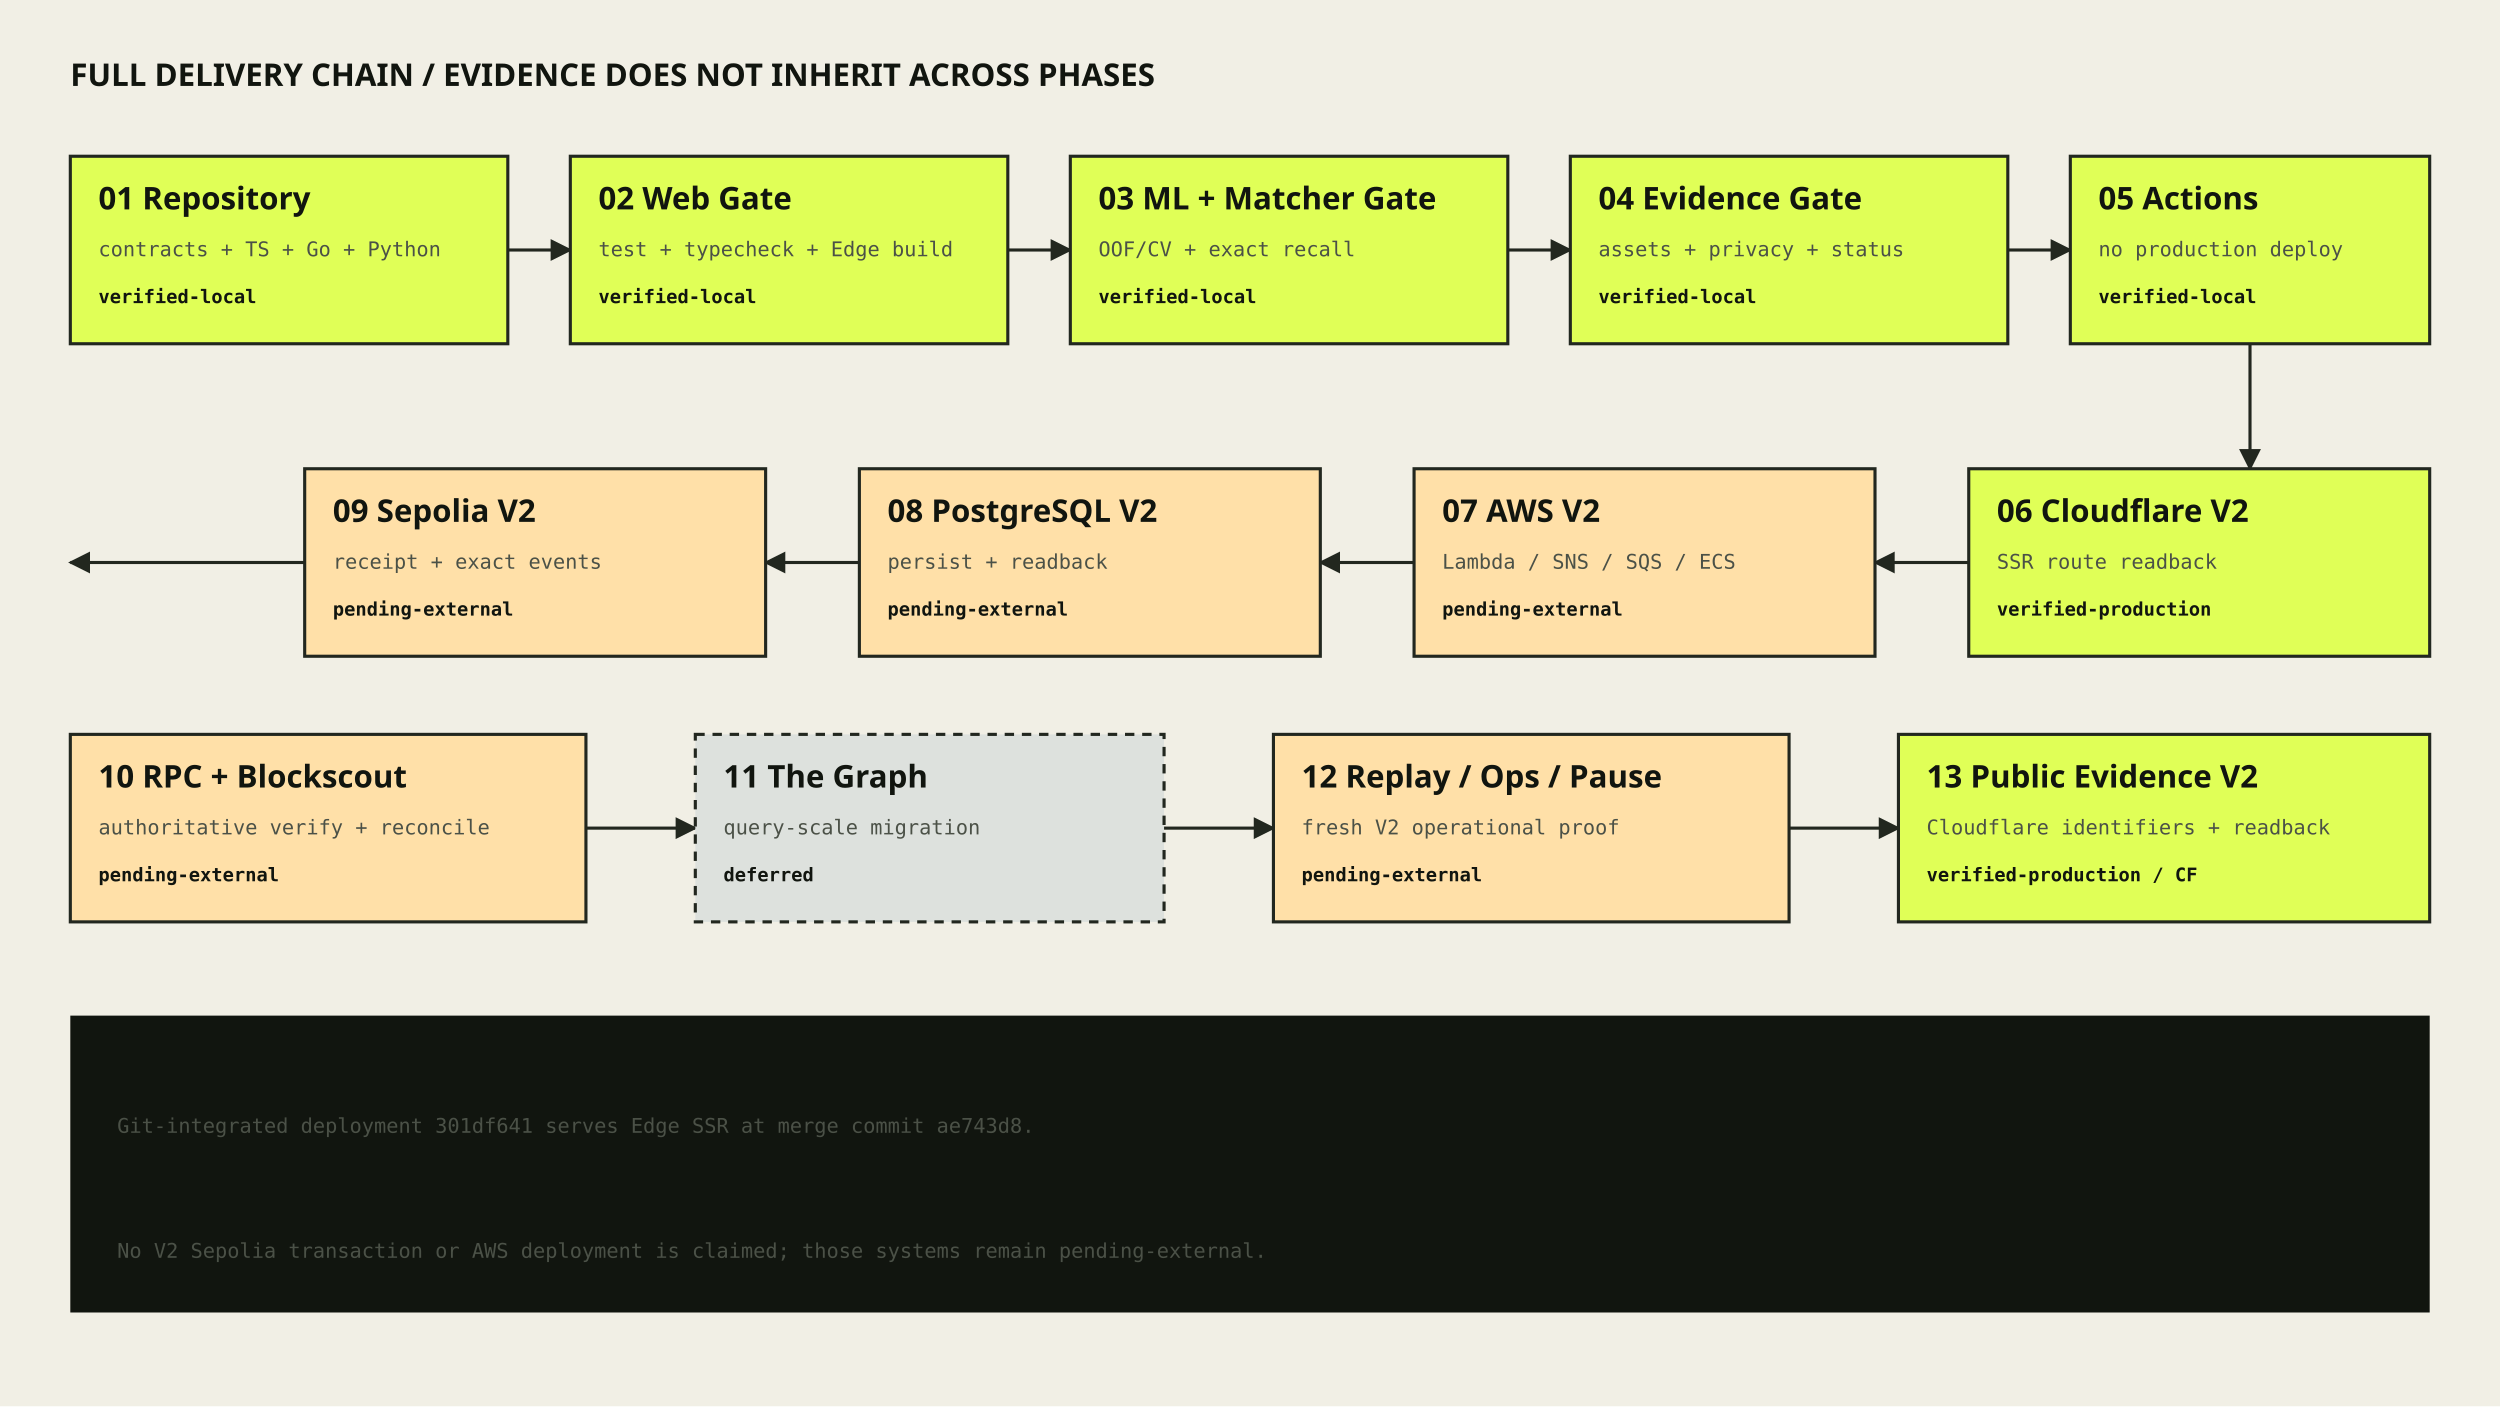
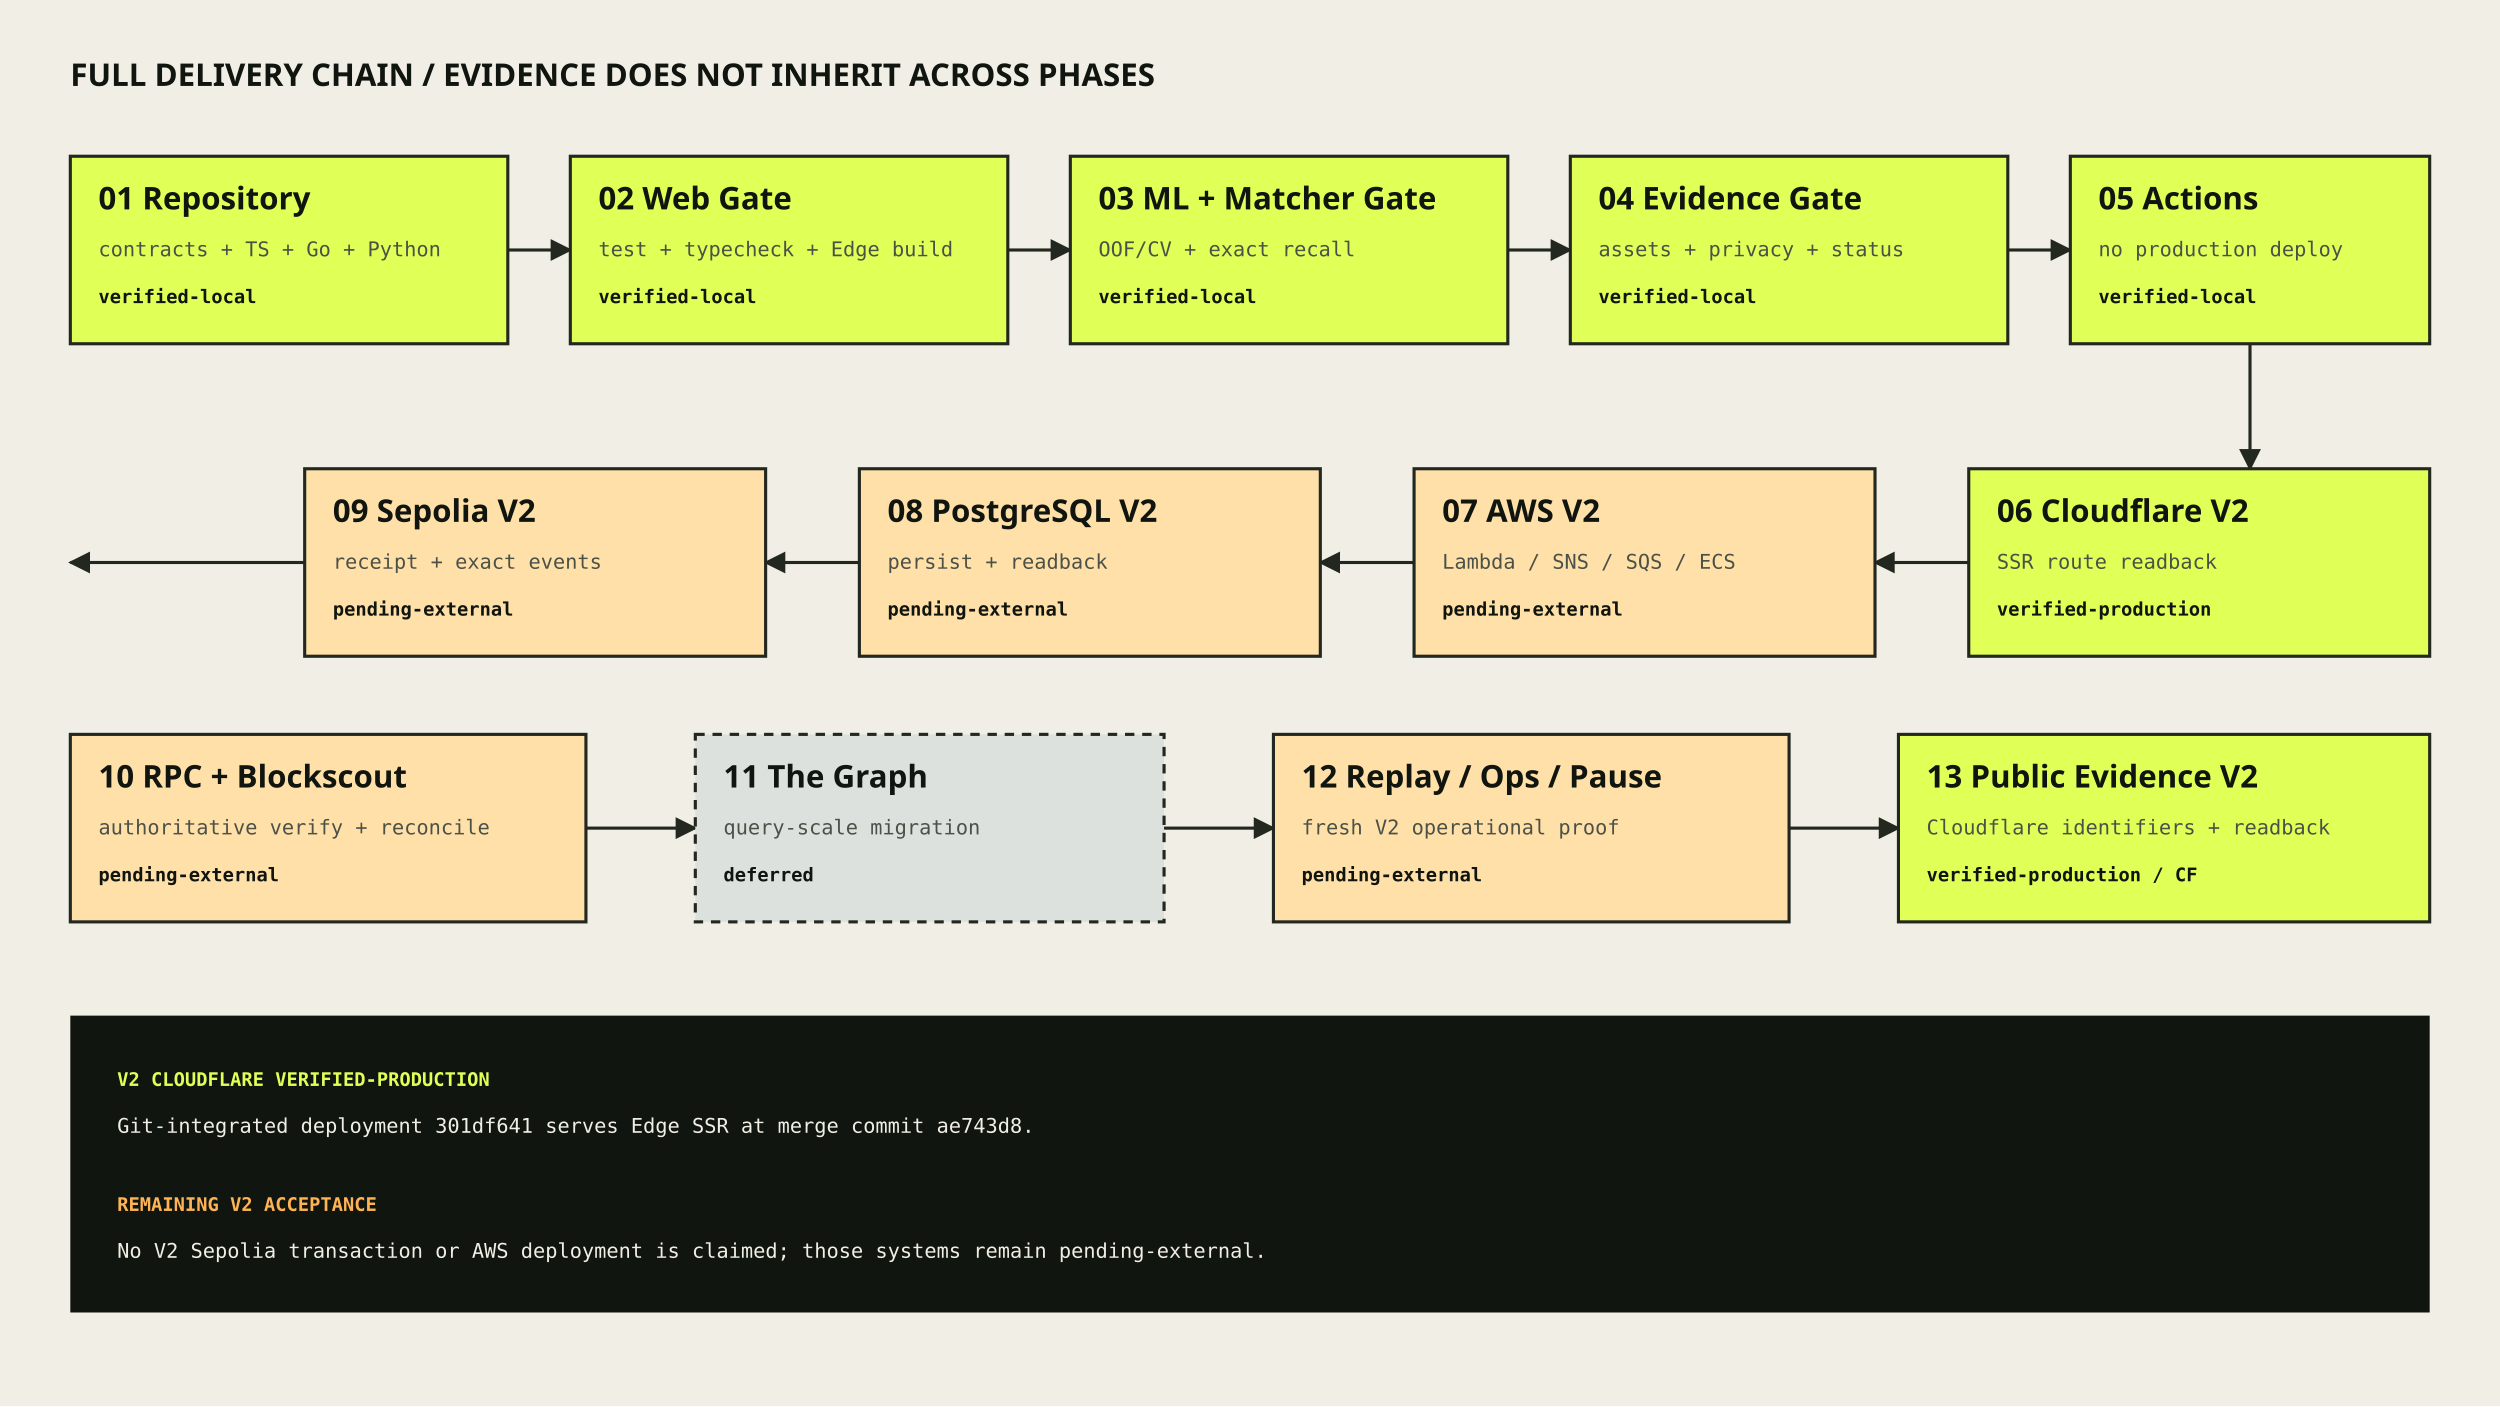
<svg xmlns="http://www.w3.org/2000/svg" width="1600" height="900" viewBox="0 0 1600 900" data-actors="repository|web-gate|ml-matcher-gate|evidence-gate|github-actions|cloudflare|aws|postgresql|sepolia|rpc-blockscout|the-graph|replay-ops-pause|public-evidence" data-lanes="verified-local|pending-external|deferred|v1-production|v2-acceptance" role="img" aria-labelledby="title desc">
  <defs>
    <marker id="a" viewBox="0 0 10 10" refX="9" refY="5" markerWidth="7" markerHeight="7" orient="auto">
      <path d="M0 0 10 5 0 10z" fill="#22271f" />
    </marker>
-     <style>.b{fill:#fffdf4;stroke:#22271f;stroke-width:2}.v{fill:#e0ff57}.p{fill:#ffe0a8}.d{fill:#dde1dd;stroke-dasharray:6 5}.a{stroke:#22271f;stroke-width:2;marker-end:url(#a)}.t{fill:#11150f;font:700 20px sans-serif}.x{fill:#4b5147;font:13px monospace}.s{fill:#11150f;font:700 12px monospace}</style>
+     <style>.b{fill:#fffdf4;stroke:#22271f;stroke-width:2}.v{fill:#e0ff57}.p{fill:#ffe0a8}.d{fill:#dde1dd;stroke-dasharray:6 5}.a{stroke:#22271f;stroke-width:2;marker-end:url(#a)}.t{fill:#11150f;font:700 20px sans-serif}.x{fill:#4b5147;font:13px monospace}.s{fill:#11150f;font:700 12px monospace}.note{fill:#f1efe5}.verified-note{fill:#e0ff57}.pending-note{fill:#ffb454}</style>
  </defs>
  <rect width="1600" height="900" fill="#f1efe5" />
  <text x="45" y="55" class="t" font-size="32">FULL DELIVERY CHAIN / EVIDENCE DOES NOT INHERIT ACROSS PHASES</text>
  <g transform="translate(45 100)">
    <rect class="b v" width="280" height="120" />
    <text x="18" y="34" class="t">01 Repository</text>
    <text x="18" y="64" class="x">contracts + TS + Go + Python</text>
    <text x="18" y="94" class="s">verified-local</text>
  </g>
  <path class="a" d="M325 160H365" />
  <g transform="translate(365 100)">
    <rect class="b v" width="280" height="120" />
    <text x="18" y="34" class="t">02 Web Gate</text>
    <text x="18" y="64" class="x">test + typecheck + Edge build</text>
    <text x="18" y="94" class="s">verified-local</text>
  </g>
  <path class="a" d="M645 160H685" />
  <g transform="translate(685 100)">
    <rect class="b v" width="280" height="120" />
    <text x="18" y="34" class="t">03 ML + Matcher Gate</text>
    <text x="18" y="64" class="x">OOF/CV + exact recall</text>
    <text x="18" y="94" class="s">verified-local</text>
  </g>
  <path class="a" d="M965 160H1005" />
  <g transform="translate(1005 100)">
    <rect class="b v" width="280" height="120" />
    <text x="18" y="34" class="t">04 Evidence Gate</text>
    <text x="18" y="64" class="x">assets + privacy + status</text>
    <text x="18" y="94" class="s">verified-local</text>
  </g>
  <path class="a" d="M1285 160H1325" />
  <g transform="translate(1325 100)">
    <rect class="b v" width="230" height="120" />
    <text x="18" y="34" class="t">05 Actions</text>
    <text x="18" y="64" class="x">no production deploy</text>
    <text x="18" y="94" class="s">verified-local</text>
  </g>
  <path class="a" d="M1440 220V300" />
  <g transform="translate(1260 300)">
    <rect class="b v" width="295" height="120" />
    <text x="18" y="34" class="t">06 Cloudflare V2</text>
    <text x="18" y="64" class="x">SSR route readback</text>
    <text x="18" y="94" class="s">verified-production</text>
  </g>
  <path class="a" d="M1260 360H1200" />
  <g transform="translate(905 300)">
    <rect class="b p" width="295" height="120" />
    <text x="18" y="34" class="t">07 AWS V2</text>
    <text x="18" y="64" class="x">Lambda / SNS / SQS / ECS</text>
    <text x="18" y="94" class="s">pending-external</text>
  </g>
  <path class="a" d="M905 360H845" />
  <g transform="translate(550 300)">
    <rect class="b p" width="295" height="120" />
    <text x="18" y="34" class="t">08 PostgreSQL V2</text>
    <text x="18" y="64" class="x">persist + readback</text>
    <text x="18" y="94" class="s">pending-external</text>
  </g>
  <path class="a" d="M550 360H490" />
  <g transform="translate(195 300)">
    <rect class="b p" width="295" height="120" />
    <text x="18" y="34" class="t">09 Sepolia V2</text>
    <text x="18" y="64" class="x">receipt + exact events</text>
    <text x="18" y="94" class="s">pending-external</text>
  </g>
  <path class="a" d="M195 360H45" />
  <g transform="translate(45 470)">
    <rect class="b p" width="330" height="120" />
    <text x="18" y="34" class="t">10 RPC + Blockscout</text>
    <text x="18" y="64" class="x">authoritative verify + reconcile</text>
    <text x="18" y="94" class="s">pending-external</text>
  </g>
  <path class="a" d="M375 530H445" />
  <g transform="translate(445 470)">
    <rect class="b d" width="300" height="120" />
    <text x="18" y="34" class="t">11 The Graph</text>
    <text x="18" y="64" class="x">query-scale migration</text>
    <text x="18" y="94" class="s">deferred</text>
  </g>
  <path class="a" d="M745 530H815" />
  <g transform="translate(815 470)">
    <rect class="b p" width="330" height="120" />
    <text x="18" y="34" class="t">12 Replay / Ops / Pause</text>
    <text x="18" y="64" class="x">fresh V2 operational proof</text>
    <text x="18" y="94" class="s">pending-external</text>
  </g>
  <path class="a" d="M1145 530H1215" />
  <g transform="translate(1215 470)">
    <rect class="b v" width="340" height="120" />
    <text x="18" y="34" class="t">13 Public Evidence V2</text>
    <text x="18" y="64" class="x">Cloudflare identifiers + readback</text>
    <text x="18" y="94" class="s">verified-production / CF</text>
  </g>
  <rect x="45" y="650" width="1510" height="190" fill="#11150f" />
-   <text x="75" y="695" fill="#e0ff57" class="s">V2 CLOUDFLARE VERIFIED-PRODUCTION</text>
-   <text x="75" y="725" fill="#f1efe5" class="x">Git-integrated deployment 301df641 serves Edge SSR at merge commit ae743d8.</text>
-   <text x="75" y="775" fill="#ffb454" class="s">REMAINING V2 ACCEPTANCE</text>
-   <text x="75" y="805" fill="#f1efe5" class="x">No V2 Sepolia transaction or AWS deployment is claimed; those systems remain pending-external.</text>
+   <text x="75" y="695" class="s verified-note">V2 CLOUDFLARE VERIFIED-PRODUCTION</text>
+   <text x="75" y="725" class="x note">Git-integrated deployment 301df641 serves Edge SSR at merge commit ae743d8.</text>
+   <text x="75" y="775" class="s pending-note">REMAINING V2 ACCEPTANCE</text>
+   <text x="75" y="805" class="x note">No V2 Sepolia transaction or AWS deployment is claimed; those systems remain pending-external.</text>
</svg>
